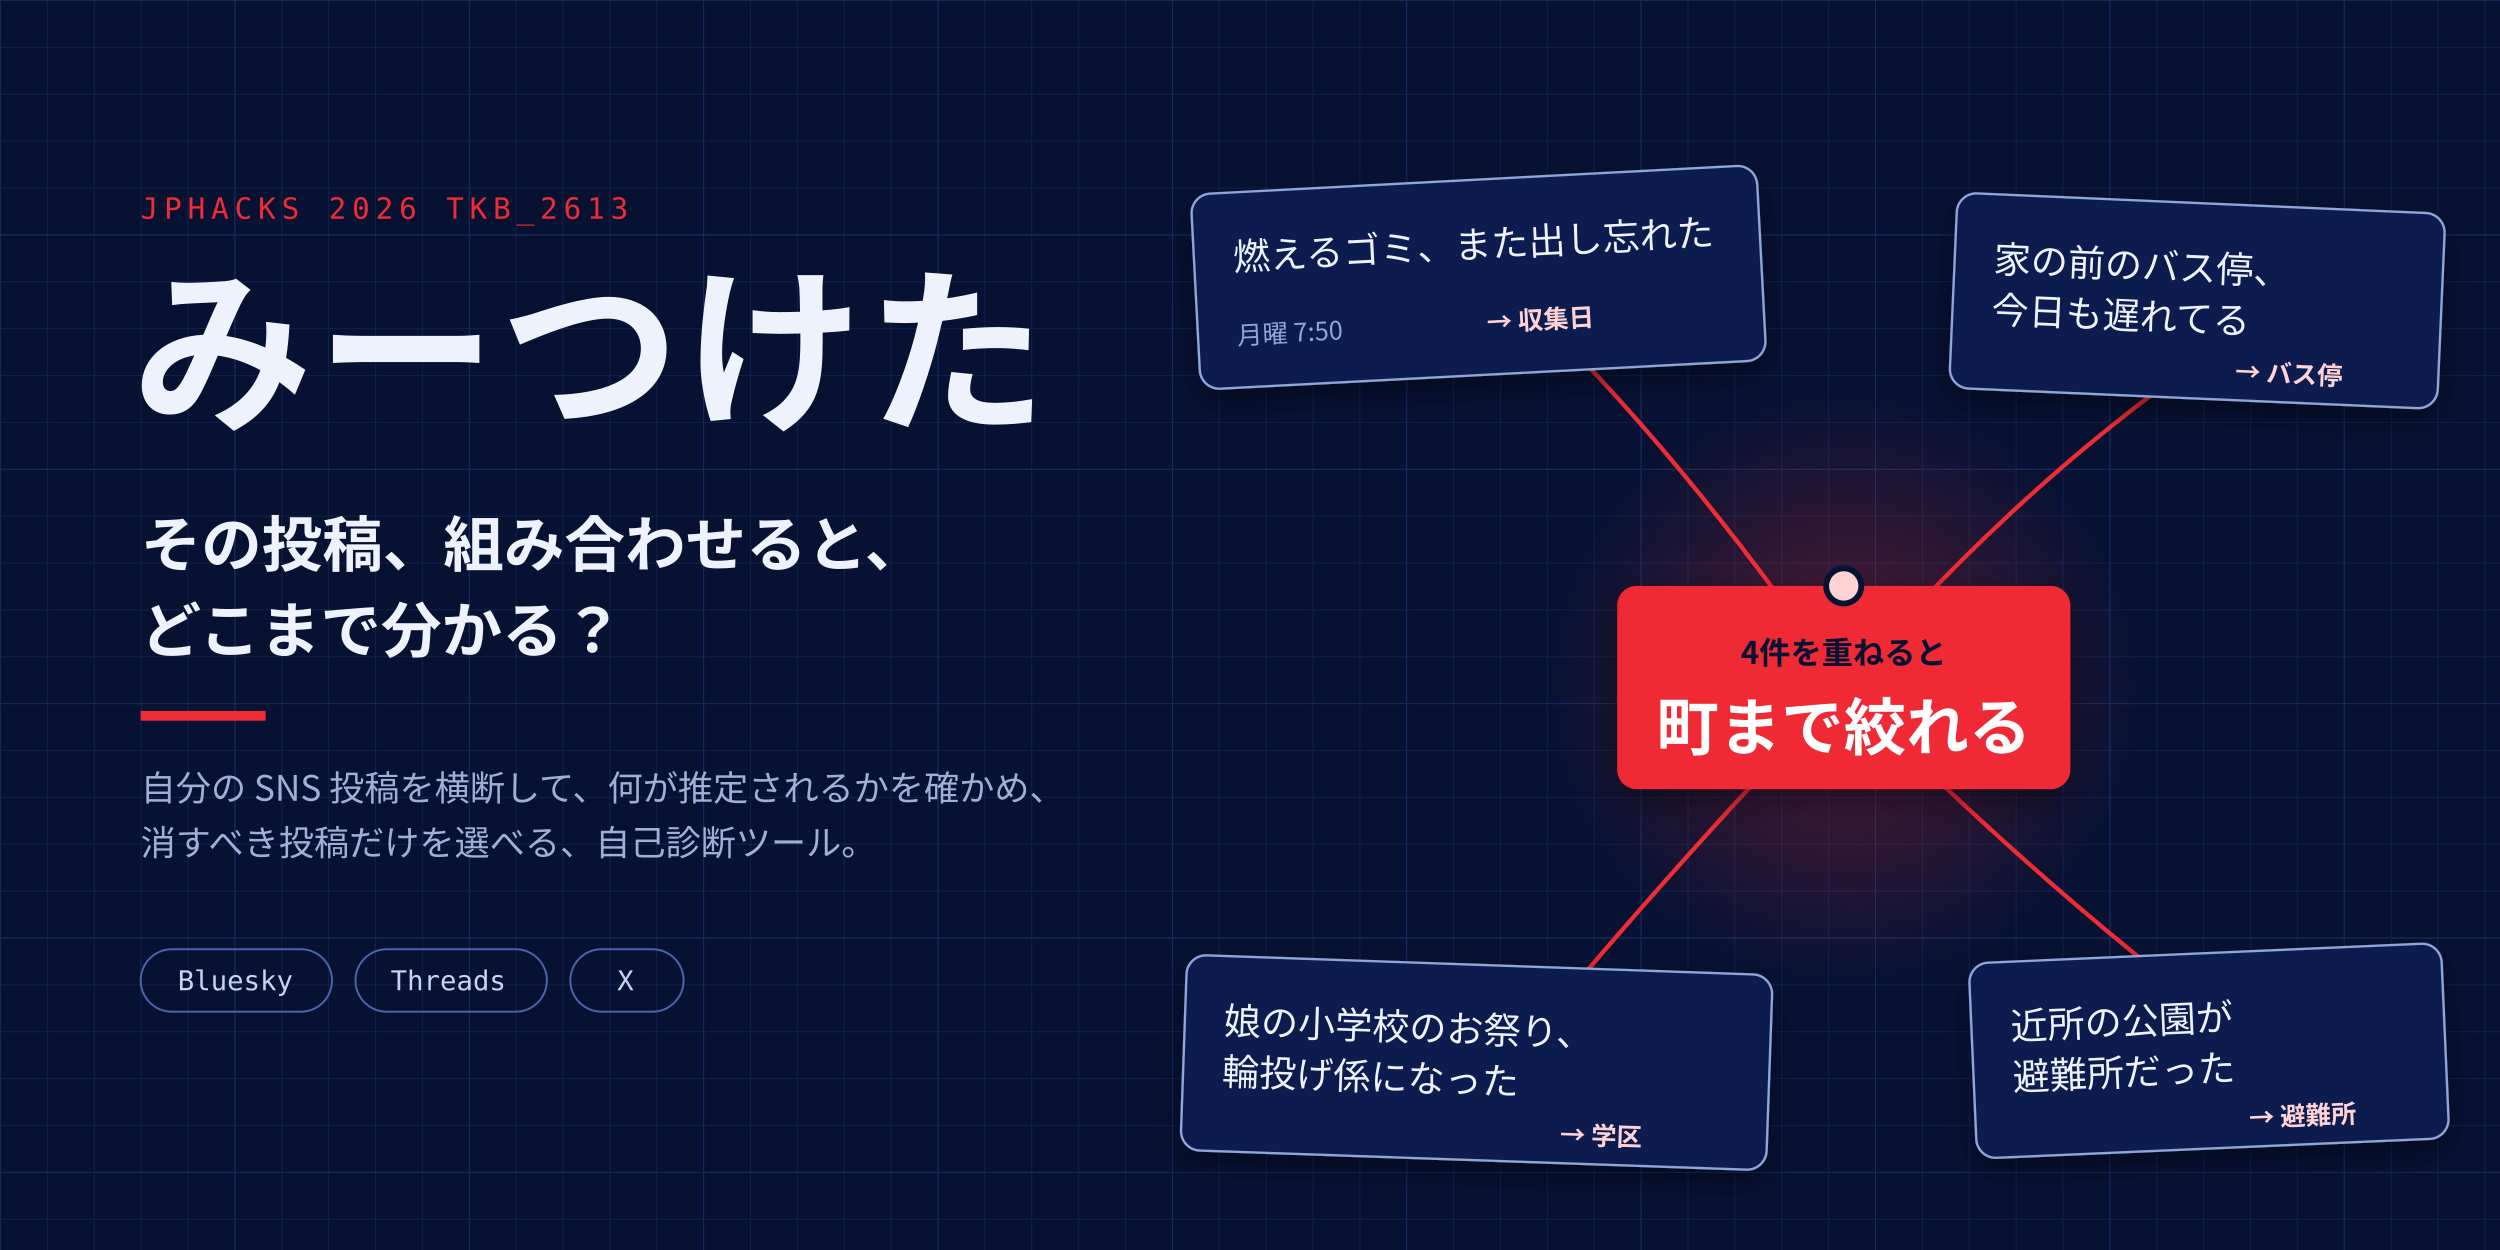
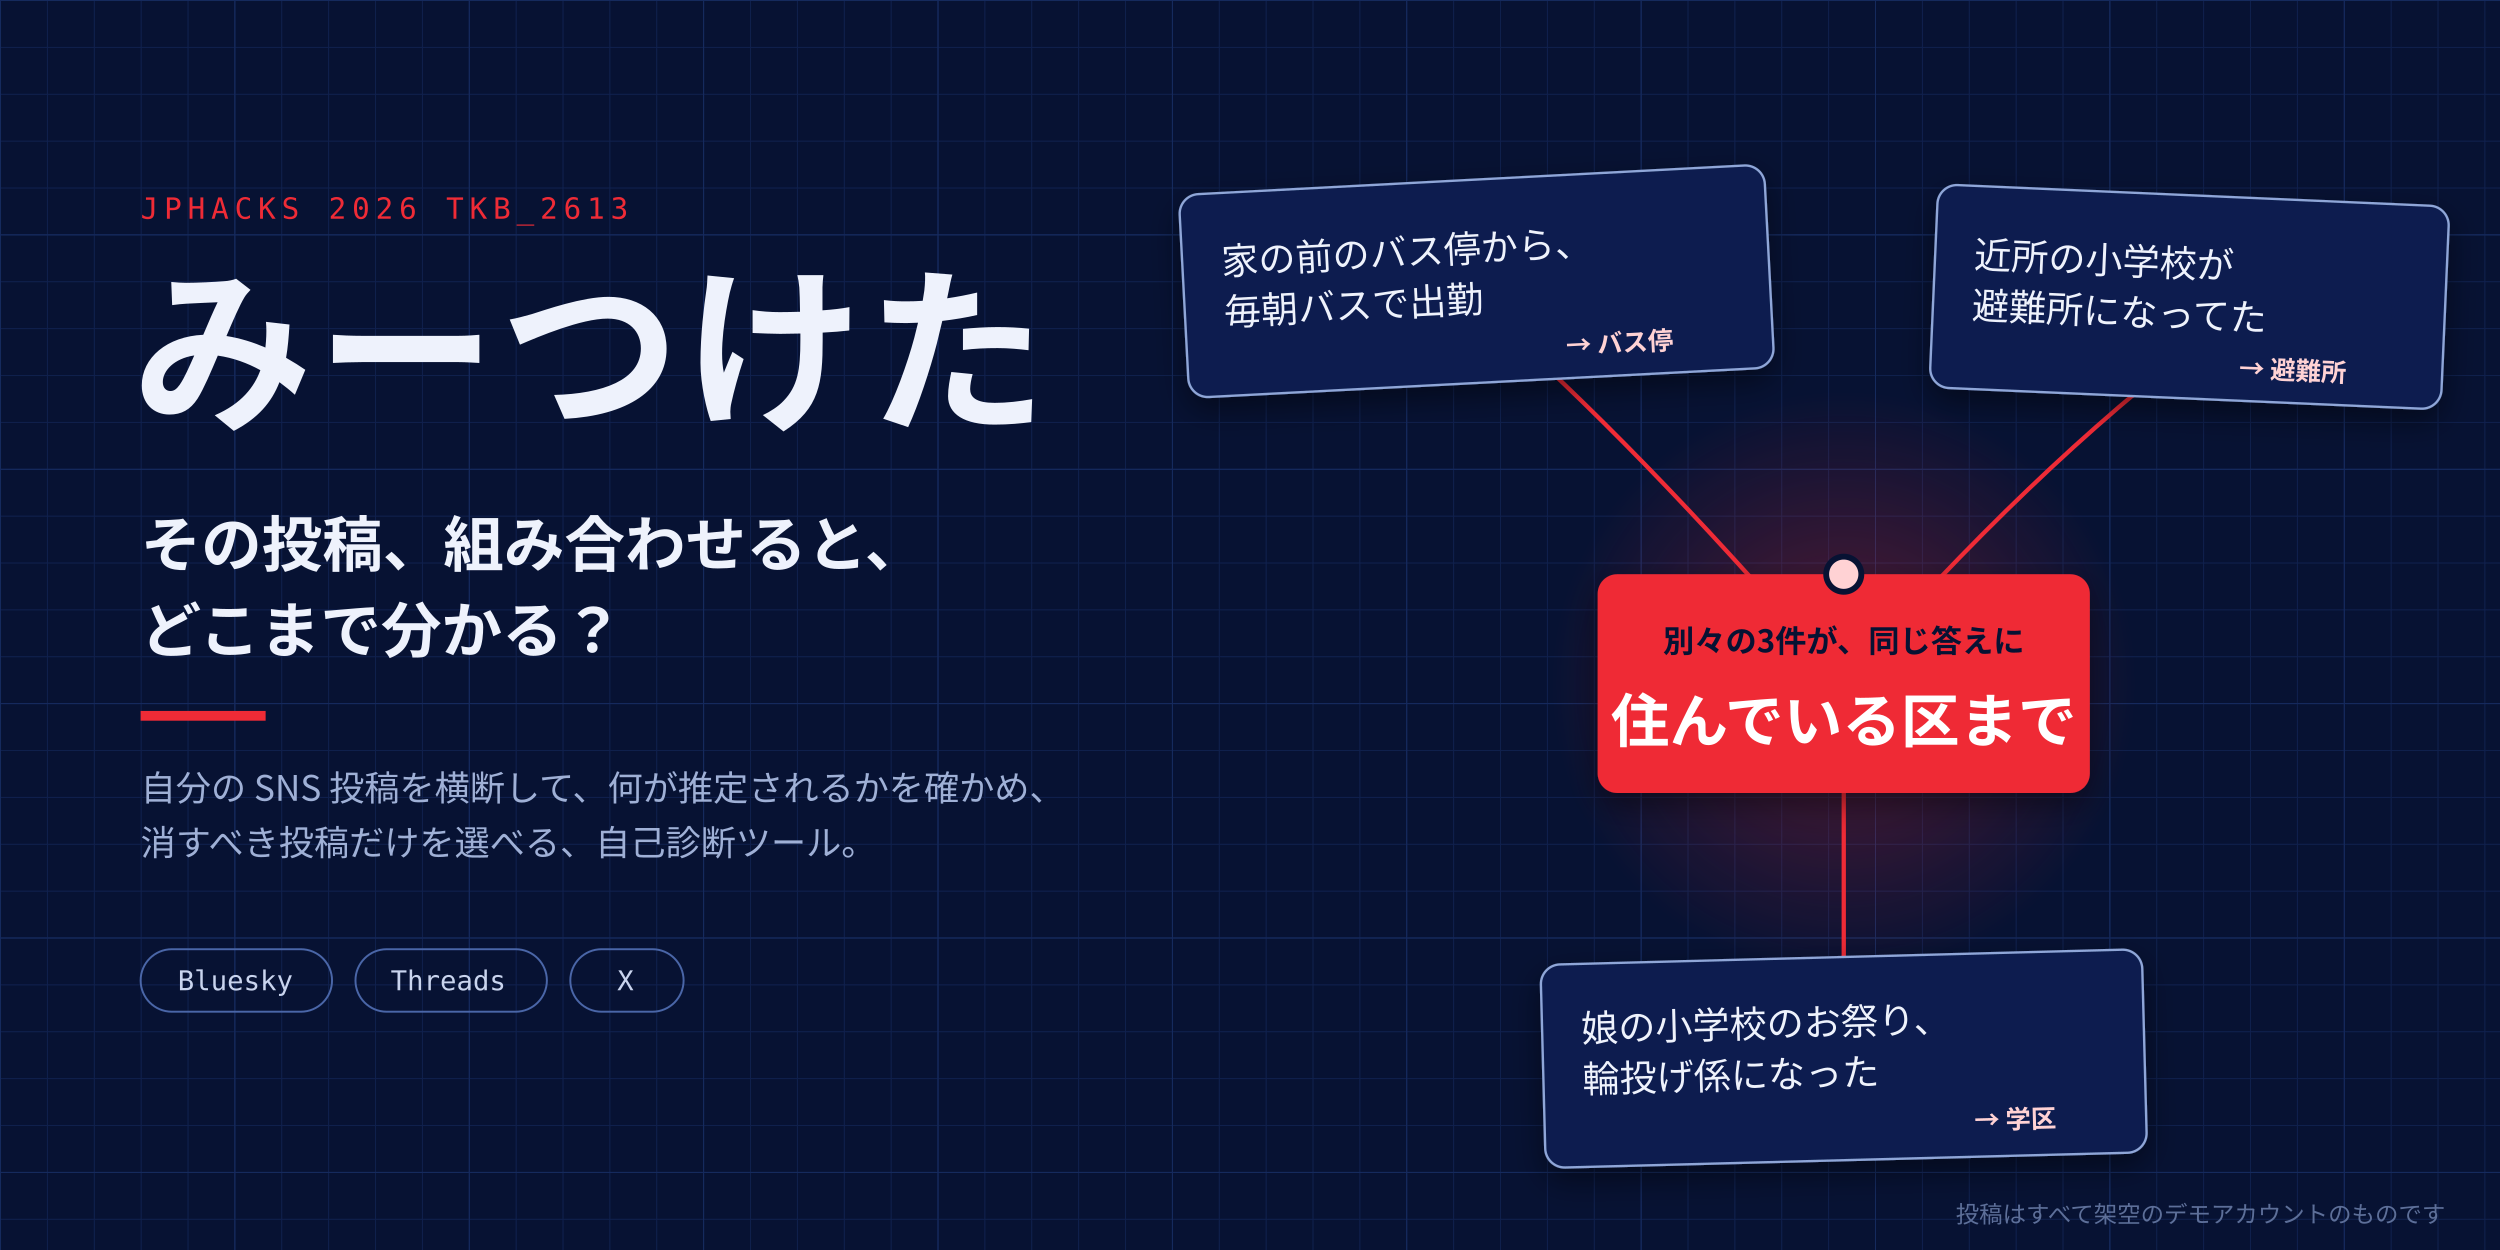
<svg xmlns="http://www.w3.org/2000/svg" viewBox="0 0 1280 640" width="1280" height="640" role="img" aria-labelledby="t d">
  <defs>
    <pattern id="g" width="24" height="24" patternUnits="userSpaceOnUse">
      <path d="M24 0H0V24" fill="none" stroke="#10204d" />
    </pattern>
    <pattern id="g5" width="120" height="120" patternUnits="userSpaceOnUse">
      <path d="M120 0H0V120" fill="none" stroke="#152a5e" />
    </pattern>
    <radialGradient id="glow" cx="0.5" cy="0.5" r="0.5">
      <stop offset="0" stop-color="#ef2b36" stop-opacity="0.35" />
      <stop offset="1" stop-color="#ef2b36" stop-opacity="0" />
    </radialGradient>
    <filter id="sh" x="-10%" y="-10%" width="120%" height="130%">
      <feDropShadow dx="0" dy="6" stdDeviation="8" flood-color="#000" flood-opacity="0.45" />
    </filter>
    <style>
      .jp{font-family:"Noto Sans JP","Noto Sans CJK JP","Hiragino Sans","Yu Gothic UI","Meiryo",sans-serif}
      .mono{font-family:"JetBrains Mono","SFMono-Regular",Menlo,Consolas,"DejaVu Sans Mono",monospace}
      .post{fill:#0e1f4f;stroke:#8fa6d8;stroke-width:1.2}
      .ptxt{font-size:19px;fill:#eef2fc}
      .pmeta{font-size:13px;fill:#8fa6d8}
      .clue{font-size:13px;font-weight:700;fill:#ffd2d4}
    </style>
  </defs>
  <rect width="1280" height="640" fill="#071233" />
  <rect width="1280" height="640" fill="url(#g)" />
  <rect width="1280" height="640" fill="url(#g5)" />
  <text x="72" y="112" class="mono" style="font-size:15px;letter-spacing:3px;fill:#ef2b36">JPHACKS 2026  TKB_2613</text>
  <text x="68" y="214" class="jp" style="font-size:92px;font-weight:900;fill:#eef2fc;letter-spacing:2px">みーつけた</text>
  <text x="72" y="290" class="jp" style="font-size:31px;font-weight:700;fill:#eef2fc">その投稿、組み合わせると、</text>
  <text x="72" y="334" class="jp" style="font-size:31px;font-weight:700;fill:#eef2fc">どこまで分かる？</text>
  <rect x="72" y="364" width="64" height="5" fill="#ef2b36" />
  <text x="72" y="410" class="jp" style="font-size:18px;fill:#9fb0d6">自分の SNS 投稿を横断して、何が推定されるかを確かめ、</text>
  <text x="72" y="438" class="jp" style="font-size:18px;fill:#9fb0d6">消すべき投稿だけを選べる、自己診断ツール。</text>
  <g class="mono" style="font-size:14px;fill:#c9d4ee">
    <rect x="72" y="486" width="98" height="32" rx="16" fill="none" stroke="#4a66a8" />
    <text x="91" y="507">Bluesky</text>
    <rect x="182" y="486" width="98" height="32" rx="16" fill="none" stroke="#4a66a8" />
    <text x="200" y="507">Threads</text>
    <rect x="292" y="486" width="58" height="32" rx="16" fill="none" stroke="#4a66a8" />
    <text x="316" y="507">X</text>
  </g>
-   <circle cx="944" cy="352" r="150" fill="url(#glow)" />
+   <circle cx="944" cy="350" r="150" fill="url(#glow)" />
  <g fill="none" stroke="#ef2b36" stroke-width="2.2" stroke-linecap="round">
-     <path d="M776 150 Q860 230 944 352" />
-     <path d="M1150 168 Q1040 240 944 352" />
-     <path d="M770 548 Q850 450 944 352" />
-     <path d="M1160 540 Q1050 460 944 352" />
+     <path d="M770 168 Q850 240 944 350" />
+     <path d="M1130 172 Q1040 240 944 350" />
+     <path d="M944 498 Q944 430 944 350" />
  </g>
  <g class="jp" filter="url(#sh)">
-     <rect x="612" y="92" width="290" height="100" rx="10" class="post" transform="rotate(-3 757 142)" />
-     <rect x="1000" y="104" width="250" height="100" rx="10" class="post" transform="rotate(2.5 1125 154)" />
-     <rect x="606" y="494" width="300" height="100" rx="10" class="post" transform="rotate(2 756 544)" />
-     <rect x="1010" y="488" width="242" height="100" rx="10" class="post" transform="rotate(-2.5 1131 538)" />
+     <rect x="606" y="92" width="300" height="104" rx="10" class="post" transform="rotate(-3 756 144)" />
+     <rect x="990" y="100" width="262" height="104" rx="10" class="post" transform="rotate(2.5 1121 152)" />
+     <rect x="790" y="490" width="308" height="104" rx="10" class="post" transform="rotate(-1.5 944 542)" />
  </g>
  <g class="jp">
-     <g transform="rotate(-3 757 142)">
-       <text x="632" y="132" class="ptxt">燃えるゴミ、また出し忘れた</text>
-       <text x="632" y="170" class="pmeta">月曜 7:50</text>
-       <text x="760" y="170" class="clue">→ 収集日</text>
+     <g transform="rotate(-3 756 144)">
+       <text x="626" y="134" class="ptxt">家の前のバス停から、</text>
+       <text x="626" y="160" class="ptxt">毎朝バスで出勤</text>
+       <text x="800" y="184" class="clue">→ バス停</text>
    </g>
-     <g transform="rotate(2.5 1125 154)">
-       <text x="1020" y="144" class="ptxt">家の前のバス停、</text>
-       <text x="1020" y="170" class="ptxt">今日も遅れてる</text>
-       <text x="1146" y="194" class="clue">→ バス停</text>
+     <g transform="rotate(2.5 1121 152)">
+       <text x="1010" y="142" class="ptxt">近所の小学校が</text>
+       <text x="1010" y="168" class="ptxt">避難所になってた</text>
+       <text x="1148" y="192" class="clue">→ 避難所</text>
    </g>
-     <g transform="rotate(2 756 544)">
-       <text x="626" y="534" class="ptxt">娘の小学校のお祭り、</text>
-       <text x="626" y="560" class="ptxt">輪投げ係になった</text>
-       <text x="800" y="584" class="clue">→ 学区</text>
-     </g>
-     <g transform="rotate(-2.5 1131 538)">
-       <text x="1030" y="528" class="ptxt">近所の公園が</text>
-       <text x="1030" y="554" class="ptxt">避難所だった</text>
-       <text x="1150" y="578" class="clue">→ 避難所</text>
+     <g transform="rotate(-1.5 944 542)">
+       <text x="810" y="530" class="ptxt">娘の小学校のお祭り、</text>
+       <text x="810" y="556" class="ptxt">輪投げ係になった</text>
+       <text x="1010" y="580" class="clue">→ 学区</text>
    </g>
  </g>
  <g filter="url(#sh)">
-     <rect x="828" y="300" width="232" height="104" rx="10" fill="#ef2b36" />
+     <rect x="818" y="294" width="252" height="112" rx="10" fill="#ef2b36" />
  </g>
-   <text x="944" y="340" text-anchor="middle" class="jp" style="font-size:16px;font-weight:700;fill:#071233">4件を重ねると</text>
-   <text x="944" y="384" text-anchor="middle" class="jp" style="font-size:32px;font-weight:900;fill:#ffffff">町まで絞れる</text>
-   <circle cx="944" cy="300" r="9" fill="#ffd2d4" stroke="#071233" stroke-width="3" />
+   <text x="944" y="334" text-anchor="middle" class="jp" style="font-size:16px;font-weight:700;fill:#071233">別々の3件が、同じ答えに</text>
+   <text x="944" y="380" text-anchor="middle" class="jp" style="font-size:30px;font-weight:900;fill:#ffffff">住んでいる区まで</text>
+   <circle cx="944" cy="294" r="9" fill="#ffd2d4" stroke="#071233" stroke-width="3" />
+   <text x="1252" y="626" text-anchor="end" class="jp" style="font-size:12px;fill:#5d6f99">投稿はすべて架空のデモアカウントのものです</text>
</svg>
